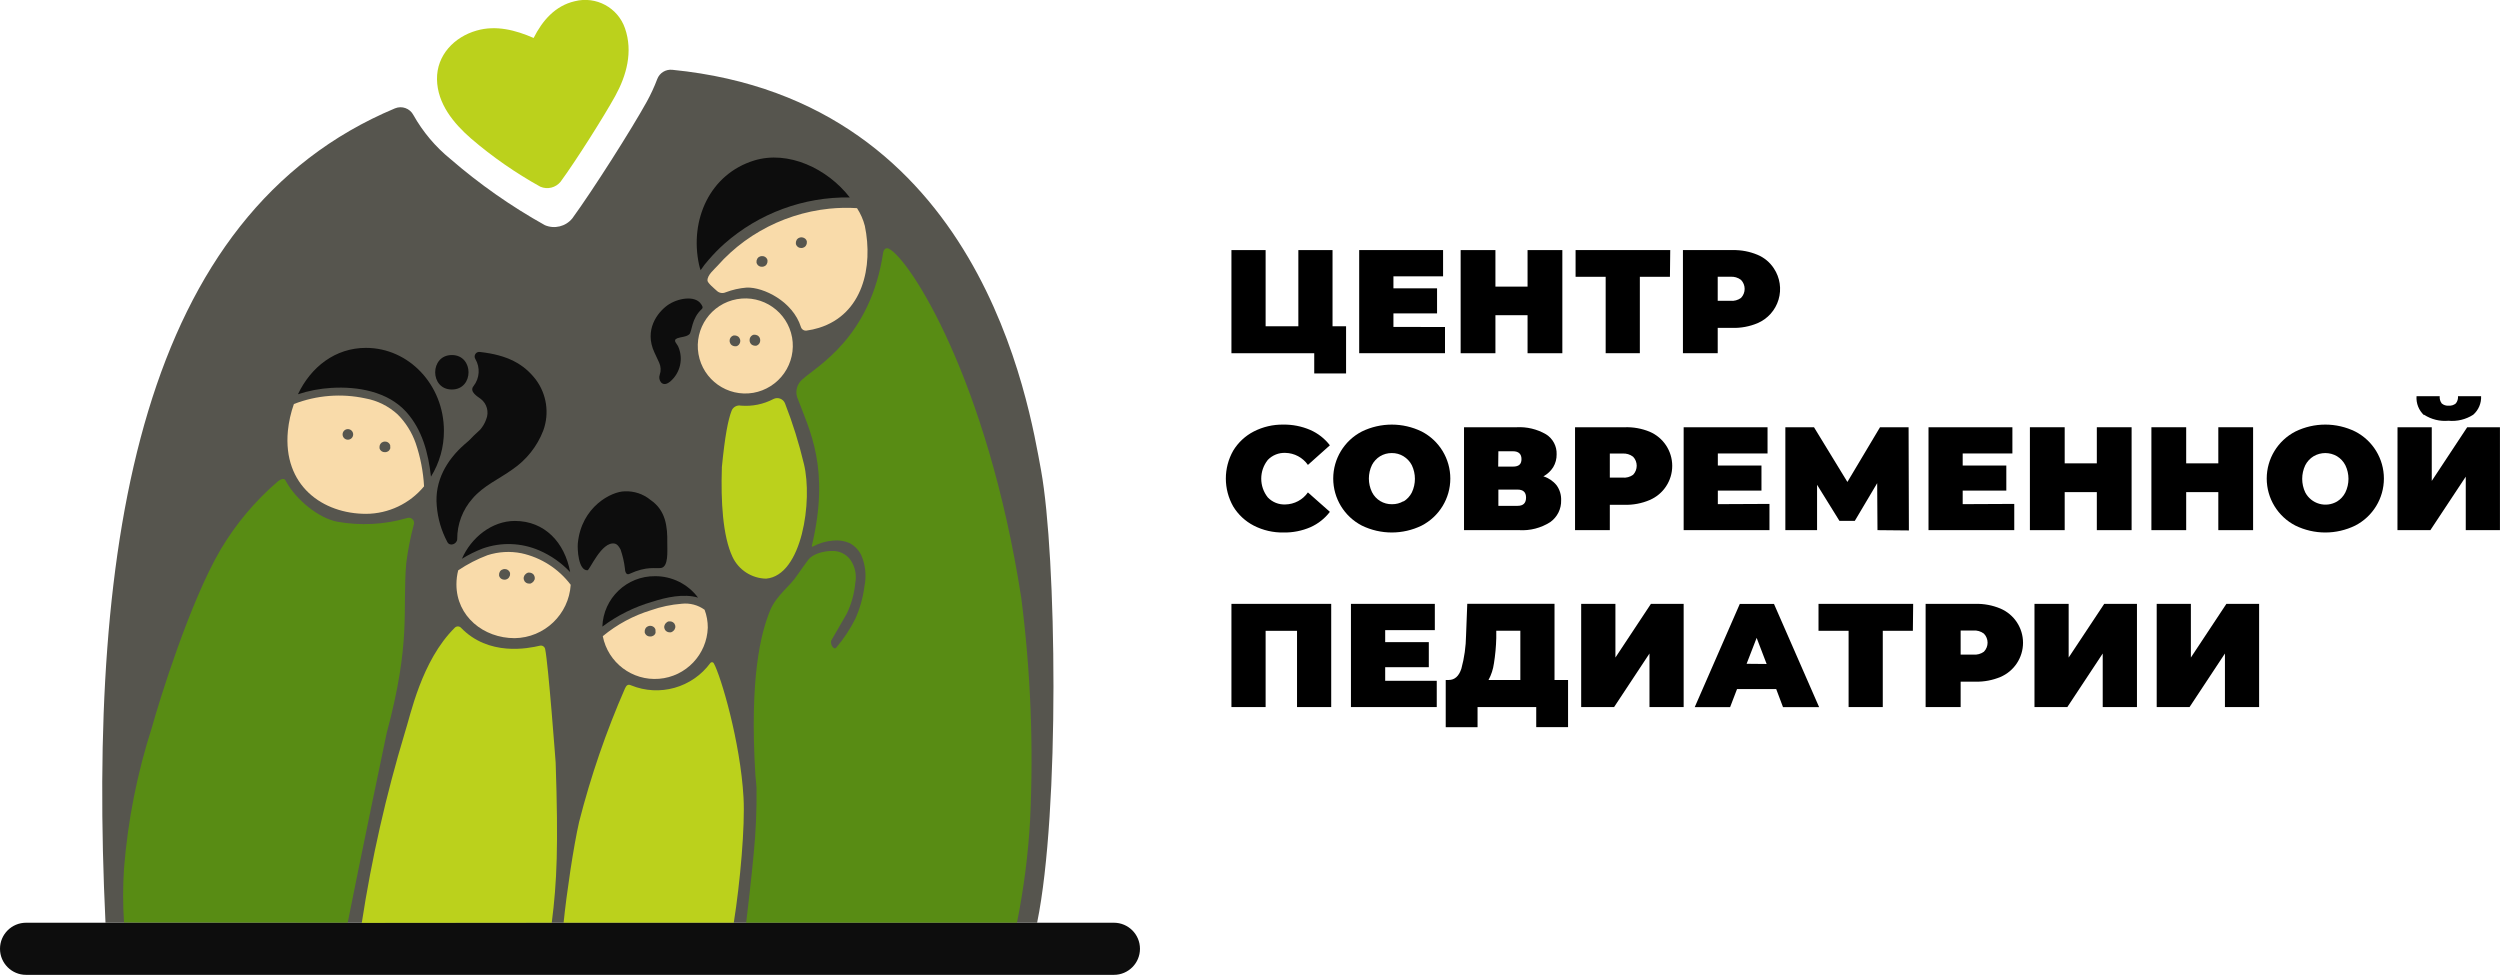
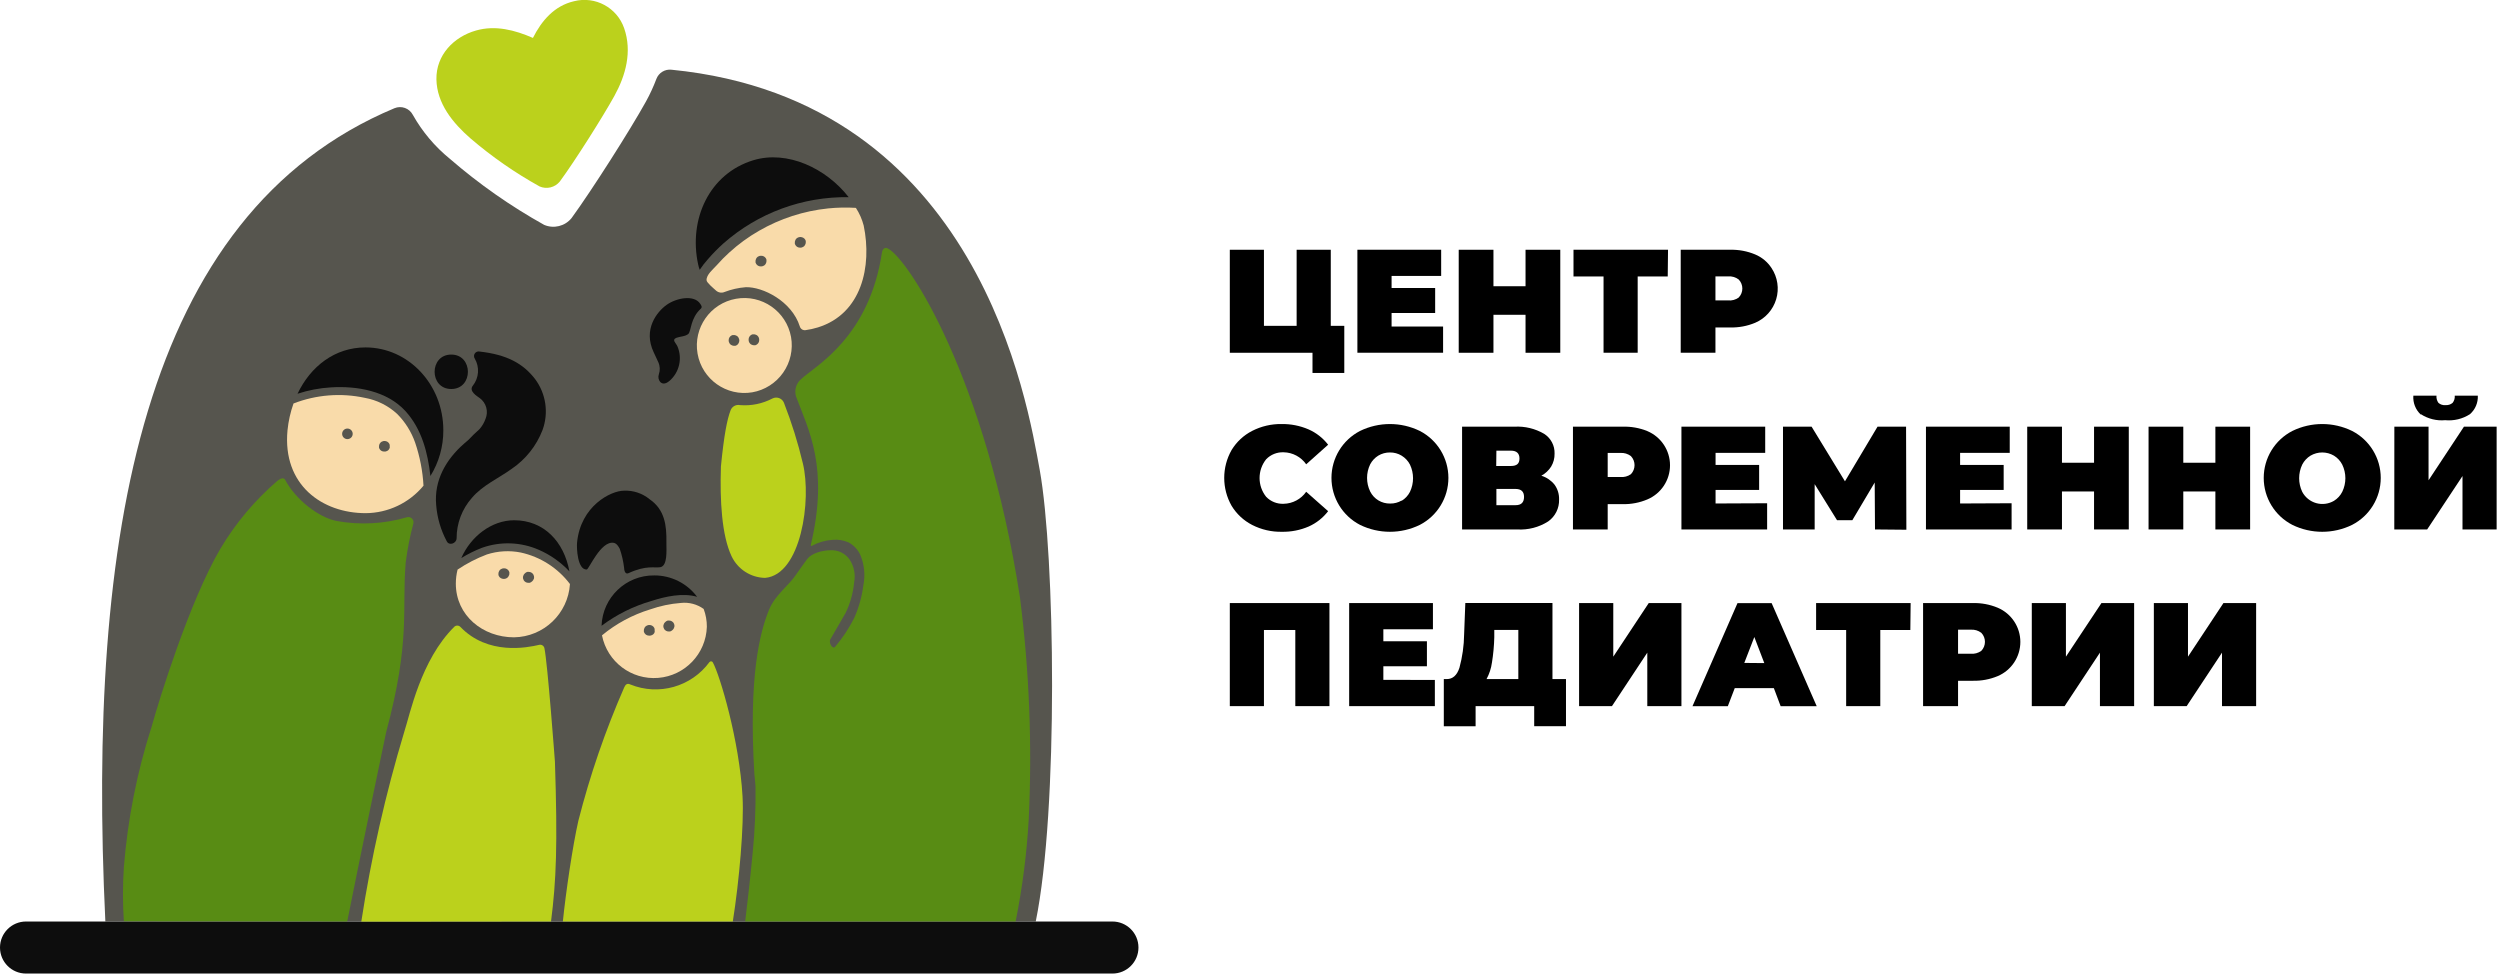
- <svg xmlns="http://www.w3.org/2000/svg" viewBox="0 0 415.45 161.99">
+ <svg xmlns="http://www.w3.org/2000/svg" viewBox="0 0 416 162">
  <defs>
-     <style>.cls-1{fill:#56554e;}.cls-2{fill:#bbd11c;}.cls-3{fill:#0d0d0d;}.cls-4{fill:#f9dbaa;}.cls-5{fill:#588c14;}</style>
+     <style>
+       .cls-1{fill:#56554e;}
+       .cls-2{fill:#bbd11c;}
+       .cls-3{fill:#0d0d0d;}
+       .cls-4{fill:#f9dbaa;}
+       .cls-5{fill:#588c14;}
+     </style>
  </defs>
-   <g id="Слой_2" data-name="Слой 2">
-     <g id="color_hor">
-       <g id="background">
+   <g>
+     <g>
+       <g>
        <path class="cls-1" d="M172.35,153.33c3.8-18.57,3.22-61,.66-75.13-2-10.84-9.94-61.53-61.28-66.6a2.4,2.4,0,0,0-2.51,1.54,28.9,28.9,0,0,1-1.73,3.75c-2.57,4.65-9,14.76-12.39,19.41a3.9,3.9,0,0,1-4.55,1.12,93.71,93.71,0,0,1-15.7-11,25.55,25.55,0,0,1-6.15-7.3,2.41,2.41,0,0,0-3.07-1.11C23.47,35.68,14.48,89.42,17.53,153.33Z" />
      </g>
      <path id="heart" class="cls-2" d="M103.86,4.7A7,7,0,0,0,95.53.2c-3.3.76-5.41,3.25-6.85,6.11-3-1.31-6.25-2.16-9.48-1.23-3.72,1.06-6.65,4.1-6.58,8.12s2.73,7.27,5.67,9.83a69.33,69.33,0,0,0,11.51,8,2.87,2.87,0,0,0,3.35-.82c2.51-3.41,7.19-10.82,9.08-14.24S105.21,8.59,103.86,4.7Z" />
      <path id="line" class="cls-3" d="M185.11,162H4.33a4.33,4.33,0,1,1,0-8.66H185.11a4.33,4.33,0,1,1,0,8.66Z" />
      <path class="cls-3" d="M75.09,59c-3.69,0-3.7,5.73,0,5.73S78.78,59,75.09,59Z" />
      <path class="cls-3" d="M89.05,63.09c-2-2.61-4.71-4.08-9.22-4.59A.77.77,0,0,0,79,59.67a4,4,0,0,1-.3,4.48c-.79.94.73,1.79,1.15,2.11a2.89,2.89,0,0,1,.94,3.44,5.29,5.29,0,0,1-1,1.71c-.65.58-1.28,1.18-1.87,1.81l-.72.62c-2.95,2.59-5,6.06-4.62,10.21a15.3,15.3,0,0,0,1.75,6c.4.84,1.62.36,1.65-.45a10.11,10.11,0,0,1,2.55-6.76c1.8-2.12,4.43-3.24,6.64-4.84a13.8,13.8,0,0,0,5.11-6.45A9,9,0,0,0,89.05,63.09Z" />
      <path class="cls-3" d="M67.48,68.42c2.71,3,3.7,6.89,4.14,10.79a14.33,14.33,0,0,0,2.15-7.61c0-7.61-5.8-13.79-12.95-13.79-5.1,0-9.14,3.15-11.31,7.71a21.8,21.8,0,0,1,5.55-1.06C59.43,64.19,64.4,65.05,67.48,68.42Z" />
      <path class="cls-4" d="M69.08,73.65a12.73,12.73,0,0,0-3-4.78A10.77,10.77,0,0,0,60.7,66.2a20.71,20.71,0,0,0-11.86.94,19,19,0,0,0-1,4.46c-.86,9.12,5.8,13.79,13,13.79a12.58,12.58,0,0,0,9.63-4.57A26.92,26.92,0,0,0,69.08,73.65Zm-11.27-.58a.88.88,0,0,1,0-1.76A.88.88,0,0,1,57.81,73.07Zm7,1.53a.75.75,0,0,1-.47.47.65.65,0,0,1-.34.07h-.08a.89.89,0,0,1-.45-.12l-.17-.13a.86.86,0,0,1-.23-.39l0-.24a.88.88,0,0,1,.26-.62.57.57,0,0,1,.28-.18.66.66,0,0,1,.34-.08H64a.89.89,0,0,1,.45.12l.18.14a.84.84,0,0,1,.22.39l0,.23A.65.65,0,0,1,64.83,74.6Z" />
      <path class="cls-5" d="M57.78,153.33c1.79-9.06,6.37-31.07,6.47-31.47,4.12-15.35,2.59-20.35,3.26-28.29a49.55,49.55,0,0,1,1.28-6.49.86.86,0,0,0-1.11-1,25.4,25.4,0,0,1-11.62.62c-3-.56-6.86-3.55-8.62-6.87-.25-.47-.87-.15-1.28.18a45.74,45.74,0,0,0-9.49,11.3c-5.13,8.73-10.23,25.23-11.42,29.55a103.17,103.17,0,0,0-4.64,23.44,67.86,67.86,0,0,0,0,9Z" />
      <path class="cls-3" d="M89.66,91.49a15.34,15.34,0,0,1,5.09,3.59c-.9-4.94-4.24-8.51-9.19-8.51-3.8,0-7.24,2.73-8.8,6.29a21.29,21.29,0,0,1,3.45-1.71A12.86,12.86,0,0,1,89.66,91.49Z" />
      <path class="cls-4" d="M86.66,91.94a11.25,11.25,0,0,0-5.64.32,23.75,23.75,0,0,0-4.88,2.52,9.59,9.59,0,0,0-.29,2.33c0,5.33,4.51,8.94,9.68,8.94a9.47,9.47,0,0,0,9.31-8.87A14,14,0,0,0,86.66,91.94Zm-2,3.85a.59.59,0,0,1-.18.29.75.75,0,0,1-.28.18.67.67,0,0,1-.34.07H83.8a.89.89,0,0,1-.45-.12l-.18-.13a1,1,0,0,1-.23-.39l0-.24a.68.68,0,0,1,.08-.34.64.64,0,0,1,.18-.28.59.59,0,0,1,.29-.18.63.63,0,0,1,.34-.08h.08a.83.83,0,0,1,.44.12l.18.14a.86.86,0,0,1,.23.39l0,.23A.66.66,0,0,1,84.68,95.79Zm4.13.59a.59.59,0,0,1-.18.29l-.08.08a1,1,0,0,1-.39.23l-.24,0a.86.86,0,0,1-.44-.12l-.18-.14a.59.59,0,0,1-.18-.29.63.63,0,0,1-.08-.34.68.68,0,0,1,.08-.34.61.61,0,0,1,.18-.28l.08-.08a.86.86,0,0,1,.39-.23l.24,0a.86.86,0,0,1,.44.12l.18.14a.57.57,0,0,1,.18.28.68.68,0,0,1,.08.34A.66.66,0,0,1,88.81,96.38Z" />
      <path class="cls-2" d="M91.69,153.33c.87-6.79,1.11-12.69.65-26.58,0,0-1.22-16.42-1.75-18.9a.72.72,0,0,0-.86-.55c-2,.47-8.55,1.79-13.14-3a.72.72,0,0,0-1,0c-5.58,5.52-7.37,14.58-8.32,17.48a231,231,0,0,0-7.15,31.58Z" />
      <path class="cls-3" d="M108.09,83.07a6.27,6.27,0,0,0-4.28-1.42c-2.12,0-7.21,2.51-7.79,8.67-.08.87.06,4.5,1.61,4.45.36,0,2.33-4.83,4.5-4.44.48.09.79.6,1,1a15.28,15.28,0,0,1,.72,3.15c0,.35.15,1.16.72.9,3-1.38,4.33-.83,5.32-1,1.2-.25,1-2.7,1-4.11C110.94,87.44,110.62,84.8,108.09,83.07Z" />
      <path class="cls-3" d="M116,99.31a8.86,8.86,0,0,0-7.12-3.56,8.68,8.68,0,0,0-8.78,8.38A25.8,25.8,0,0,1,108.4,100C110.66,99.27,113.59,98.6,116,99.31Z" />
      <path class="cls-4" d="M117.09,101.33a5.45,5.45,0,0,0-3.79-1,20.14,20.14,0,0,0-5.13,1.08,23.21,23.21,0,0,0-8,4.31,8.81,8.81,0,0,0,17.45-1.42A8.27,8.27,0,0,0,117.09,101.33Zm-8.17,3.9a.78.78,0,0,1-.46.46.68.68,0,0,1-.34.08H108a.89.89,0,0,1-.45-.12l-.18-.14a1,1,0,0,1-.23-.39l0-.23a.66.66,0,0,1,.08-.34.68.68,0,0,1,.18-.29.79.79,0,0,1,.29-.18A.63.63,0,0,1,108,104h.08a.83.83,0,0,1,.44.12l.18.13a.86.86,0,0,1,.23.39l0,.24A.68.68,0,0,1,108.92,105.23Zm3.23-.75a.59.59,0,0,1-.18.29l-.08.08a1,1,0,0,1-.39.23l-.24,0a.86.86,0,0,1-.44-.12l-.18-.14a.61.61,0,0,1-.18-.28.68.68,0,0,1-.08-.34.63.63,0,0,1,.08-.34.59.59,0,0,1,.18-.29l.08-.08a.86.86,0,0,1,.39-.23l.24,0a.86.86,0,0,1,.44.12l.18.14a.57.57,0,0,1,.18.28.68.68,0,0,1,.08.34A.66.66,0,0,1,112.15,104.48Z" />
      <path class="cls-2" d="M121.94,153.33c1.08-6.81,1.88-16.06,1.62-20.77-.52-9.33-3.78-20.24-4.94-22.33a.34.34,0,0,0-.56-.07,11.13,11.13,0,0,1-13.19,3.73c-.5-.24-.78,0-1,.49a144.55,144.55,0,0,0-7.63,22.19c-.94,4.13-2.09,11.93-2.58,16.76Z" />
      <path class="cls-2" d="M133.6,77.12A76,76,0,0,0,130.44,67a1.39,1.39,0,0,0-1.89-.7,9.91,9.91,0,0,1-5.42,1.11,1.37,1.37,0,0,0-1.55.84c-.59,1.52-1.11,4.18-1.62,9.38v.1c-.18,5.49.13,11.34,1.77,14.82a6.3,6.3,0,0,0,5.58,3.61C133.31,95.64,135.07,83.18,133.6,77.12Z" />
      <path class="cls-3" d="M116.53,50.57c-1-1.58-4-1-5.62.17s-3.93,4.08-2.14,7.87c.23.5.55,1.17.78,1.68a2.68,2.68,0,0,1,.08,2,1.31,1.31,0,0,0,.25,1.29c.48.46,1.06.18,1.49-.17a5,5,0,0,0,1.35-5.79c-.23-.54-1-1.07-.16-1.41.56-.22,1.55-.22,2-.67s.33-2.6,2.05-4.17C116.91,51.09,116.68,50.81,116.53,50.57Z" />
      <path class="cls-4" d="M131.63,56.08a7.9,7.9,0,1,0-6.45,9.2A7.94,7.94,0,0,0,131.63,56.08Zm-8.61.61a.94.94,0,0,1-.13.44l-.13.18a.86.86,0,0,1-.39.23l-.24,0a.68.68,0,0,1-.34-.08.78.78,0,0,1-.46-.46.68.68,0,0,1-.08-.34V56.6a.88.88,0,0,1,.12-.44l.14-.18a1,1,0,0,1,.39-.23l.23,0a.66.66,0,0,1,.34.08.68.68,0,0,1,.29.18.79.79,0,0,1,.18.29.73.73,0,0,1,.08.33Zm3.31-.09a.86.86,0,0,1-.12.44l-.14.18a1,1,0,0,1-.38.23l-.24,0a.68.68,0,0,1-.34-.08.57.57,0,0,1-.28-.18.88.88,0,0,1-.26-.62v-.09a.86.86,0,0,1,.12-.44l.14-.18a.86.86,0,0,1,.39-.23l.23,0a.66.66,0,0,1,.34.08.57.57,0,0,1,.28.18.88.88,0,0,1,.26.62Z" />
      <path class="cls-3" d="M120.37,40.51a30.82,30.82,0,0,1,20.85-7.7C137.48,28,131,24.94,125.33,26.67,118,28.92,114.55,36.51,116.17,44a6.66,6.66,0,0,0,.26.9,14.67,14.67,0,0,1,1.37-1.77A28.67,28.67,0,0,1,120.37,40.51Z" />
      <path class="cls-4" d="M143.72,37.54a10,10,0,0,0-1.3-2.95,28.5,28.5,0,0,0-4.62.09,29,29,0,0,0-11.51,3.73A28.19,28.19,0,0,0,121.37,42a26.38,26.38,0,0,0-2.1,2.13c-.58.65-1.74,1.57-1.7,2.49,0,.4,1.15,1.34,1.61,1.76a1.33,1.33,0,0,0,1.4.2,12.59,12.59,0,0,1,3.51-.79c2.82-.09,7.66,2.31,9,6.53h0a.86.86,0,0,0,.93.62,13.06,13.06,0,0,0,2.08-.46C143.38,52.22,145.13,44.33,143.72,37.54Zm-16.26,6.25a.61.61,0,0,1-.18.28.57.57,0,0,1-.28.18.68.68,0,0,1-.34.08h-.09a.86.86,0,0,1-.44-.12l-.18-.14a1,1,0,0,1-.23-.39l0-.23a.63.63,0,0,1,.08-.34.59.59,0,0,1,.18-.29.64.64,0,0,1,.28-.18.68.68,0,0,1,.34-.08h.09a.86.86,0,0,1,.44.12l.18.14a.86.86,0,0,1,.23.39l0,.24A.68.68,0,0,1,127.46,43.79ZM134,40.67a.78.78,0,0,1-.46.46.68.68,0,0,1-.34.08h-.09a.86.86,0,0,1-.44-.12l-.18-.14a1,1,0,0,1-.23-.39l0-.23a.66.66,0,0,1,.08-.34.59.59,0,0,1,.18-.29.75.75,0,0,1,.28-.18.81.81,0,0,1,.34-.08h.09a1,1,0,0,1,.44.13l.18.13a.86.86,0,0,1,.23.39l0,.24A.68.68,0,0,1,134,40.67Z" />
      <path class="cls-5" d="M124,153.33h45a121.09,121.09,0,0,0,2.18-17,211.7,211.7,0,0,0-1.47-37c-5.64-36.32-18.52-56.27-22-58-.62-.3-.9.35-.94.6-2.11,14.2-11,18.9-13.42,21.11a2.78,2.78,0,0,0-.89,2.94c2.11,5.62,5.51,11.84,2.45,24.73a.11.11,0,0,0,.17.12,8.44,8.44,0,0,1,3.42-1,5.34,5.34,0,0,1,2.73.44,4.6,4.6,0,0,1,1.9,2,8.7,8.7,0,0,1,.52,5.2,19.2,19.2,0,0,1-1.51,5.36,24.44,24.44,0,0,1-3.16,4.78c-.44.56-1.19-.76-.76-1.31l2.49-4.31a14.89,14.89,0,0,0,1.42-5.09,5.1,5.1,0,0,0-.79-3.84,3.62,3.62,0,0,0-3.1-1.5c-1.41,0-3.21.51-3.92,1.46-.18.25-1.6,2.19-1.75,2.44-1.27,2-3.52,3.4-4.6,6-1.52,3.74-3.43,11-2.44,27.36,0,.17.18,1.57.19,2.07a99.07,99.07,0,0,1-.48,11.08C124.85,146.15,124.35,150.33,124,153.33Z" />
      <path d="M223.69,54.22v7.84H218.4V58.7H204.64V41.56h5.68V54.22h5.44V41.56h5.68V54.22Z" />
      <path d="M240.13,54.34V58.7H225.87V41.56h13.94v4.36h-8.25v2h7.25v4.16h-7.25v2.25Z" />
      <path d="M259.63,41.56V58.7h-5.78V52.38h-5.34V58.7h-5.78V41.56h5.78v6.07h5.34V41.56Z" />
      <path d="M277.51,46h-5V58.7h-5.68V46h-5V41.56h15.73Z" />
      <path d="M292.06,42.34a6,6,0,0,1,2.72,2.26,6.18,6.18,0,0,1-2.72,9.11,10.13,10.13,0,0,1-4.14.78h-2.47V58.7h-5.78V41.56h8.25A10.13,10.13,0,0,1,292.06,42.34Zm-2.74,7.17a2.16,2.16,0,0,0,0-3,2.58,2.58,0,0,0-1.77-.52h-2.1v4h2.1A2.58,2.58,0,0,0,289.32,49.51Z" />
      <path d="M208.36,87.35a8.6,8.6,0,0,1-3.42-3.18,9.39,9.39,0,0,1,0-9.29,8.6,8.6,0,0,1,3.42-3.18,10.41,10.41,0,0,1,4.9-1.14,10.92,10.92,0,0,1,4.46.88A8.35,8.35,0,0,1,221,74l-3.65,3.26a4.68,4.68,0,0,0-3.75-2,3.83,3.83,0,0,0-2.91,1.16,5,5,0,0,0,0,6.25,3.79,3.79,0,0,0,2.91,1.16,4.68,4.68,0,0,0,3.75-2L221,85.06a8.35,8.35,0,0,1-3.23,2.55,10.76,10.76,0,0,1-4.46.88A10.41,10.41,0,0,1,208.36,87.35Z" />
      <path d="M226.31,87.34a8.8,8.8,0,0,1,0-15.63,11.34,11.34,0,0,1,9.95,0,8.8,8.8,0,0,1,0,15.63,11.34,11.34,0,0,1-9.95,0Zm6.92-4a3.74,3.74,0,0,0,1.39-1.5,5.28,5.28,0,0,0,0-4.53,3.78,3.78,0,0,0-1.39-1.49,3.64,3.64,0,0,0-1.94-.53,3.7,3.7,0,0,0-1.95.53A3.75,3.75,0,0,0,228,77.26a5.19,5.19,0,0,0,0,4.53,3.63,3.63,0,0,0,3.33,2A3.64,3.64,0,0,0,233.23,83.29Z" />
      <path d="M258.67,80.64a4,4,0,0,1,.76,2.49,4.29,4.29,0,0,1-1.82,3.64,8.63,8.63,0,0,1-5.16,1.33h-9.16V71H252a8.8,8.8,0,0,1,4.93,1.18,3.75,3.75,0,0,1,1.75,3.31,4,4,0,0,1-.57,2.15,4.43,4.43,0,0,1-1.63,1.52A4.51,4.51,0,0,1,258.67,80.64Zm-9.7-3.1h2.45c1,0,1.42-.41,1.42-1.25s-.47-1.3-1.42-1.3H249Zm4.63,5.15c0-.89-.47-1.33-1.42-1.33H249v2.7h3.21C253.13,84.06,253.6,83.6,253.6,82.69Z" />
      <path d="M274.13,71.74a6.17,6.17,0,0,1,0,11.36,10,10,0,0,1-4.14.79h-2.47V88.1h-5.78V71H270A10,10,0,0,1,274.13,71.74Zm-2.74,7.16a2.18,2.18,0,0,0,0-3,2.58,2.58,0,0,0-1.77-.53h-2.1v4h2.1A2.58,2.58,0,0,0,271.39,78.9Z" />
      <path d="M294.05,83.74V88.1H279.79V71h13.94v4.36h-8.26v2h7.25v4.17h-7.25v2.25Z" />
      <path d="M312,88.1l-.05-7.81-3.72,6.27h-2.55l-3.72-6V88.1h-5.27V71h4.76L307,80.09,312.42,71h4.75l.05,17.15Z" />
      <path d="M334.73,83.74V88.1H320.48V71h13.94v4.36h-8.26v2h7.25v4.17h-7.25v2.25Z" />
      <path d="M354.23,71V88.1h-5.78V81.78h-5.34V88.1h-5.78V71h5.78V77h5.34V71Z" />
      <path d="M374.42,71V88.1h-5.78V81.78H363.3V88.1h-5.78V71h5.78V77h5.34V71Z" />
      <path d="M381.45,87.34a8.79,8.79,0,0,1,0-15.63,11.31,11.31,0,0,1,9.94,0,8.79,8.79,0,0,1,0,15.63,11.31,11.31,0,0,1-9.94,0Zm6.92-4a3.72,3.72,0,0,0,1.38-1.5,5.19,5.19,0,0,0,0-4.53,3.75,3.75,0,0,0-1.38-1.49,3.85,3.85,0,0,0-3.9,0,3.75,3.75,0,0,0-1.38,1.49,5.28,5.28,0,0,0,0,4.53,3.8,3.8,0,0,0,5.28,1.5Z" />
      <path d="M398.42,71h5.69v8.92L410,71h5.44V88.1h-5.68V79.21l-5.88,8.89h-5.47Zm4.41-2a3.91,3.91,0,0,1-1.25-3.16h3.85a1.77,1.77,0,0,0,.33,1.2,1.53,1.53,0,0,0,1.16.37,1.61,1.61,0,0,0,1.19-.37,1.67,1.67,0,0,0,.36-1.2h3.84A3.86,3.86,0,0,1,411,68.92a6.47,6.47,0,0,1-4.12,1A6.37,6.37,0,0,1,402.83,68.92Z" />
      <path d="M221.22,100.35V117.5h-5.68V104.83h-5.22V117.5h-5.68V100.35Z" />
      <path d="M238.76,113.14v4.36H224.5V100.35h13.94v4.36h-8.25v2h7.25v4.16h-7.25v2.26Z" />
      <path d="M260.58,113v7.84h-5.29V117.5h-9.75v3.35h-5.29V113h.49c1,0,1.7-.63,2.11-1.88a22.29,22.29,0,0,0,.78-5.56l.2-5.22h14.5V113Zm-12.32-2.75a8.06,8.06,0,0,1-.9,2.75h5.29v-8.18h-4l0,1.23A31.75,31.75,0,0,1,248.26,110.26Z" />
      <path d="M262.76,100.35h5.69v8.92l5.9-8.92h5.44V117.5h-5.68v-8.9l-5.88,8.9h-5.47Z" />
      <path d="M295.17,114.51h-6.51l-1.15,3h-5.88l7.49-17.15h5.68l7.5,17.15h-6Zm-1.59-4.17L291.92,106l-1.67,4.31Z" />
      <path d="M317.88,104.83h-5V117.5h-5.68V104.83h-5v-4.48h15.73Z" />
      <path d="M332.43,101.13a6.18,6.18,0,0,1,0,11.37,10.13,10.13,0,0,1-4.14.78h-2.47v4.22H320V100.35h8.25A10.13,10.13,0,0,1,332.43,101.13Zm-2.74,7.17a2.16,2.16,0,0,0,0-3,2.58,2.58,0,0,0-1.77-.52h-2.1v4h2.1A2.58,2.58,0,0,0,329.69,108.3Z" />
      <path d="M338.09,100.35h5.68v8.92l5.91-8.92h5.44V117.5h-5.69v-8.9l-5.88,8.9h-5.46Z" />
      <path d="M358.4,100.35h5.68v8.92l5.9-8.92h5.44V117.5h-5.68v-8.9l-5.88,8.9H358.4Z" />
    </g>
  </g>
</svg>
